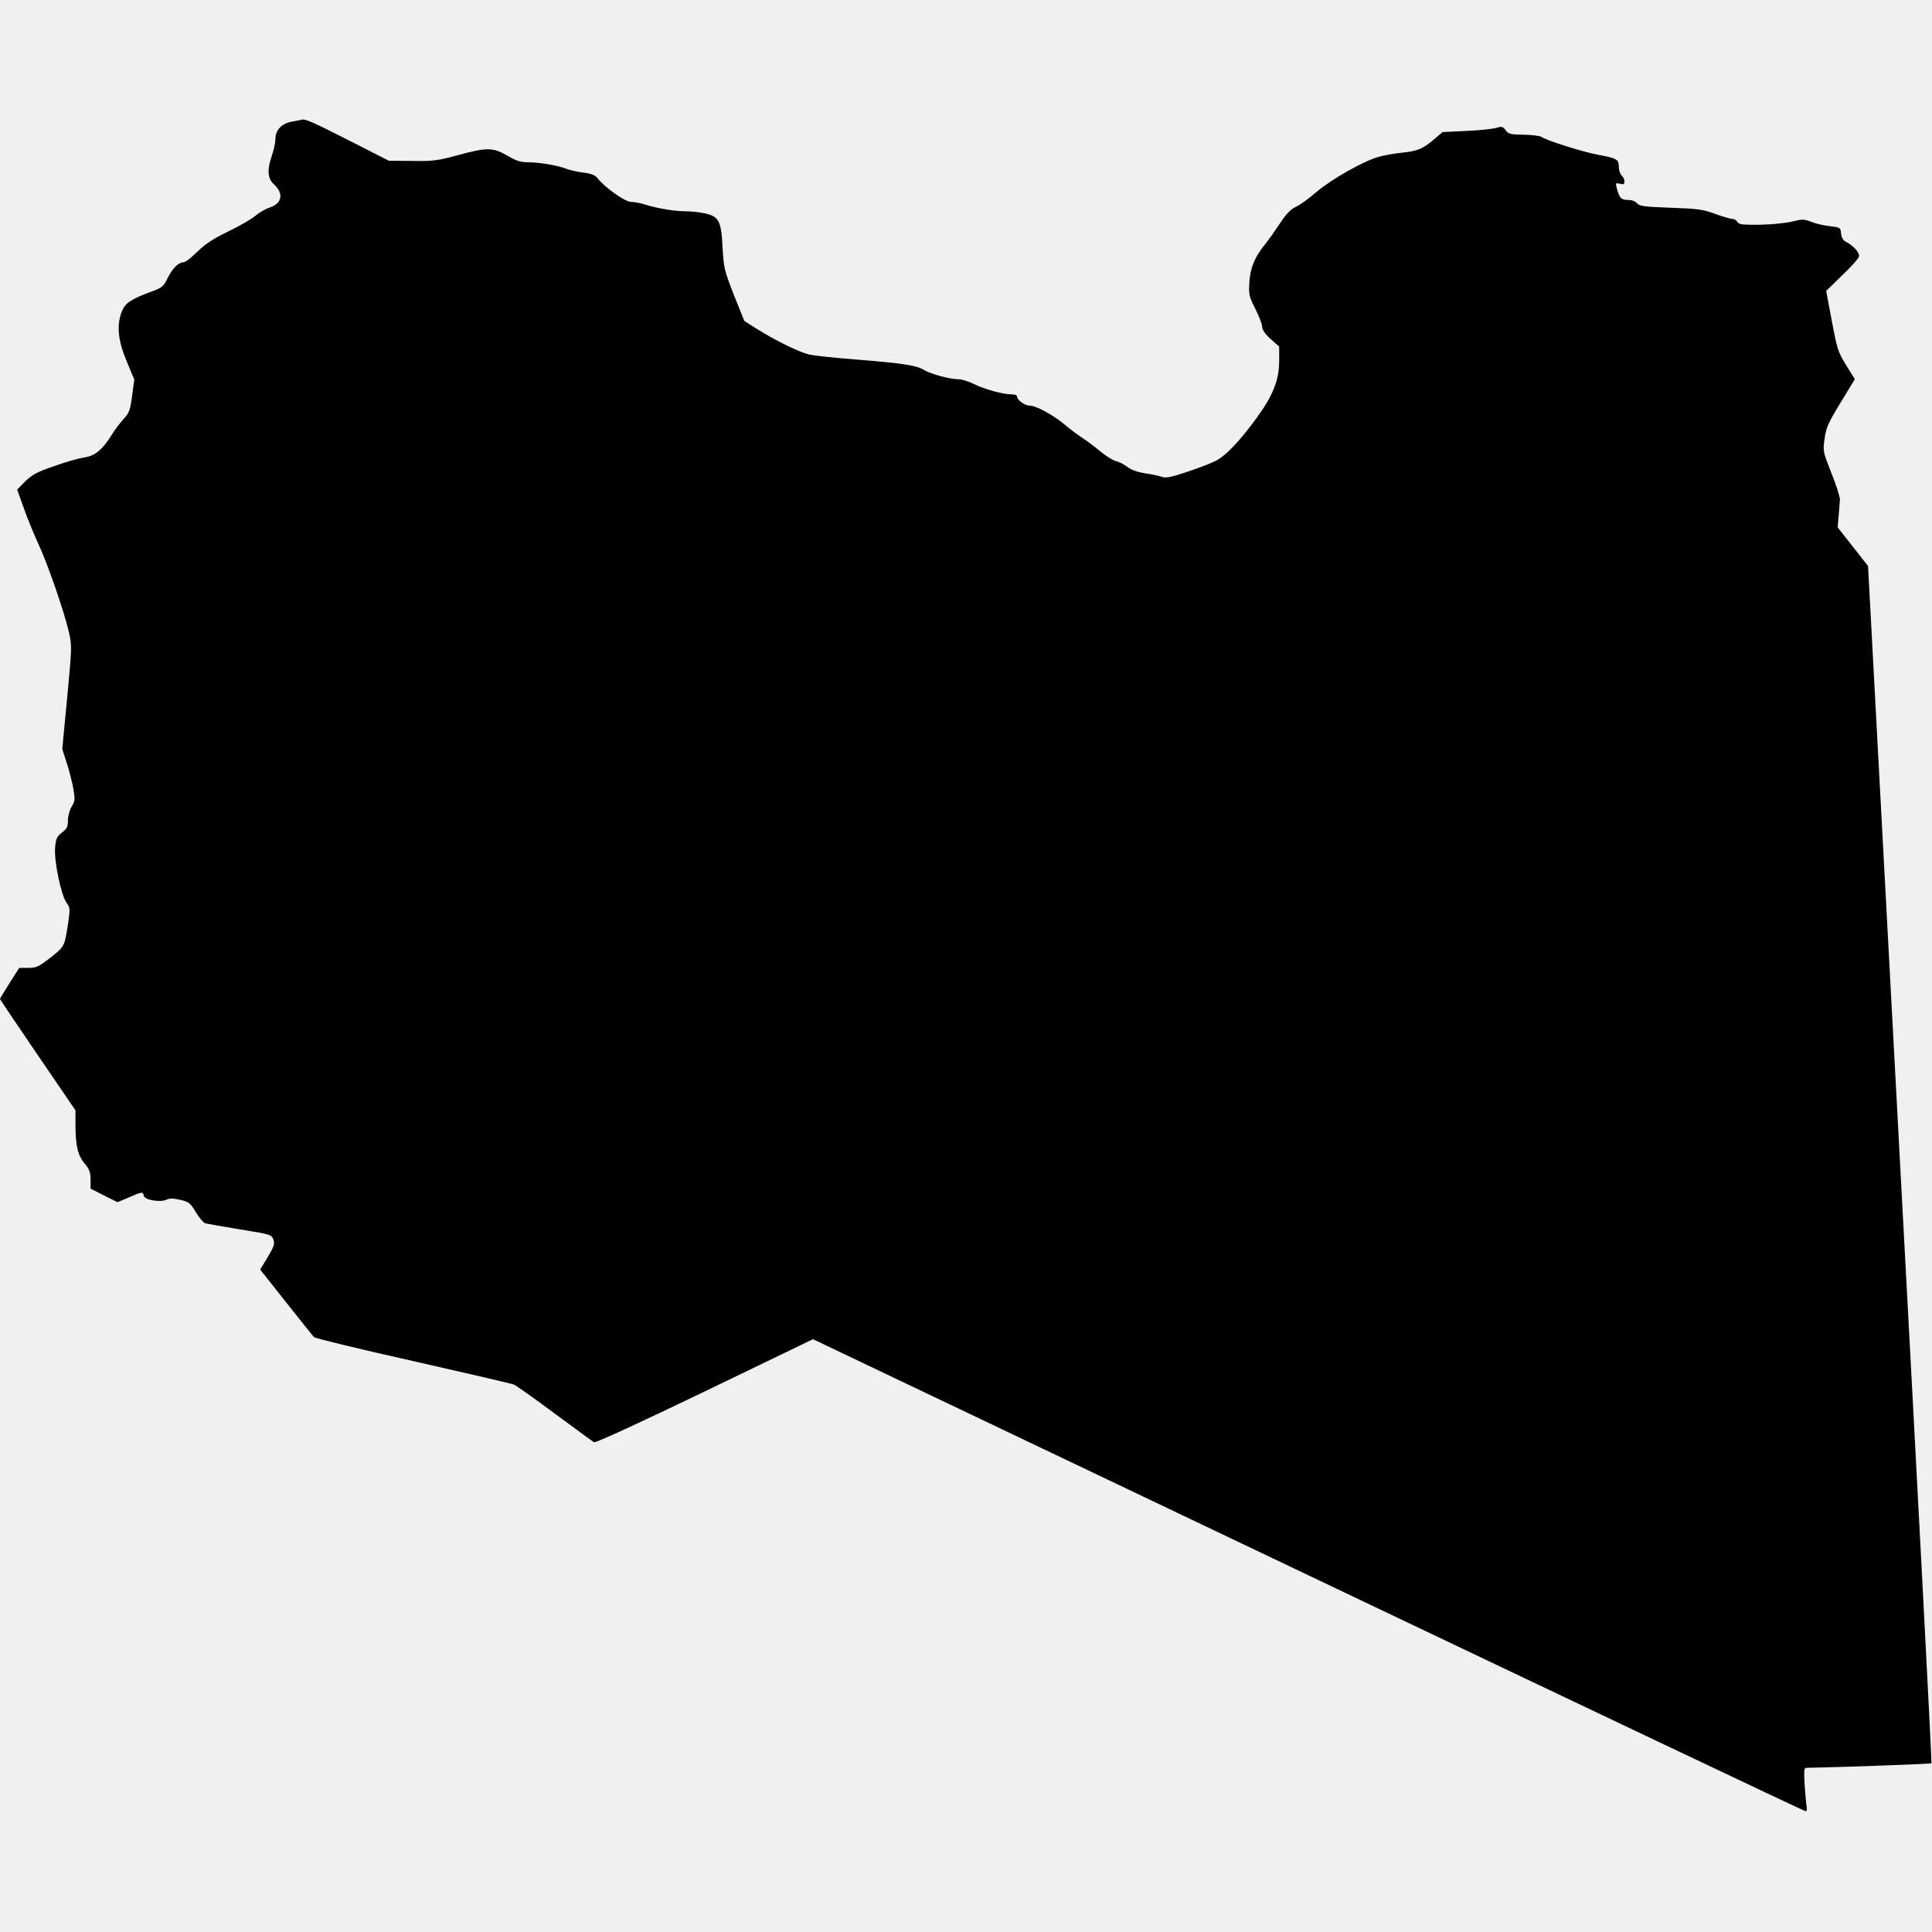
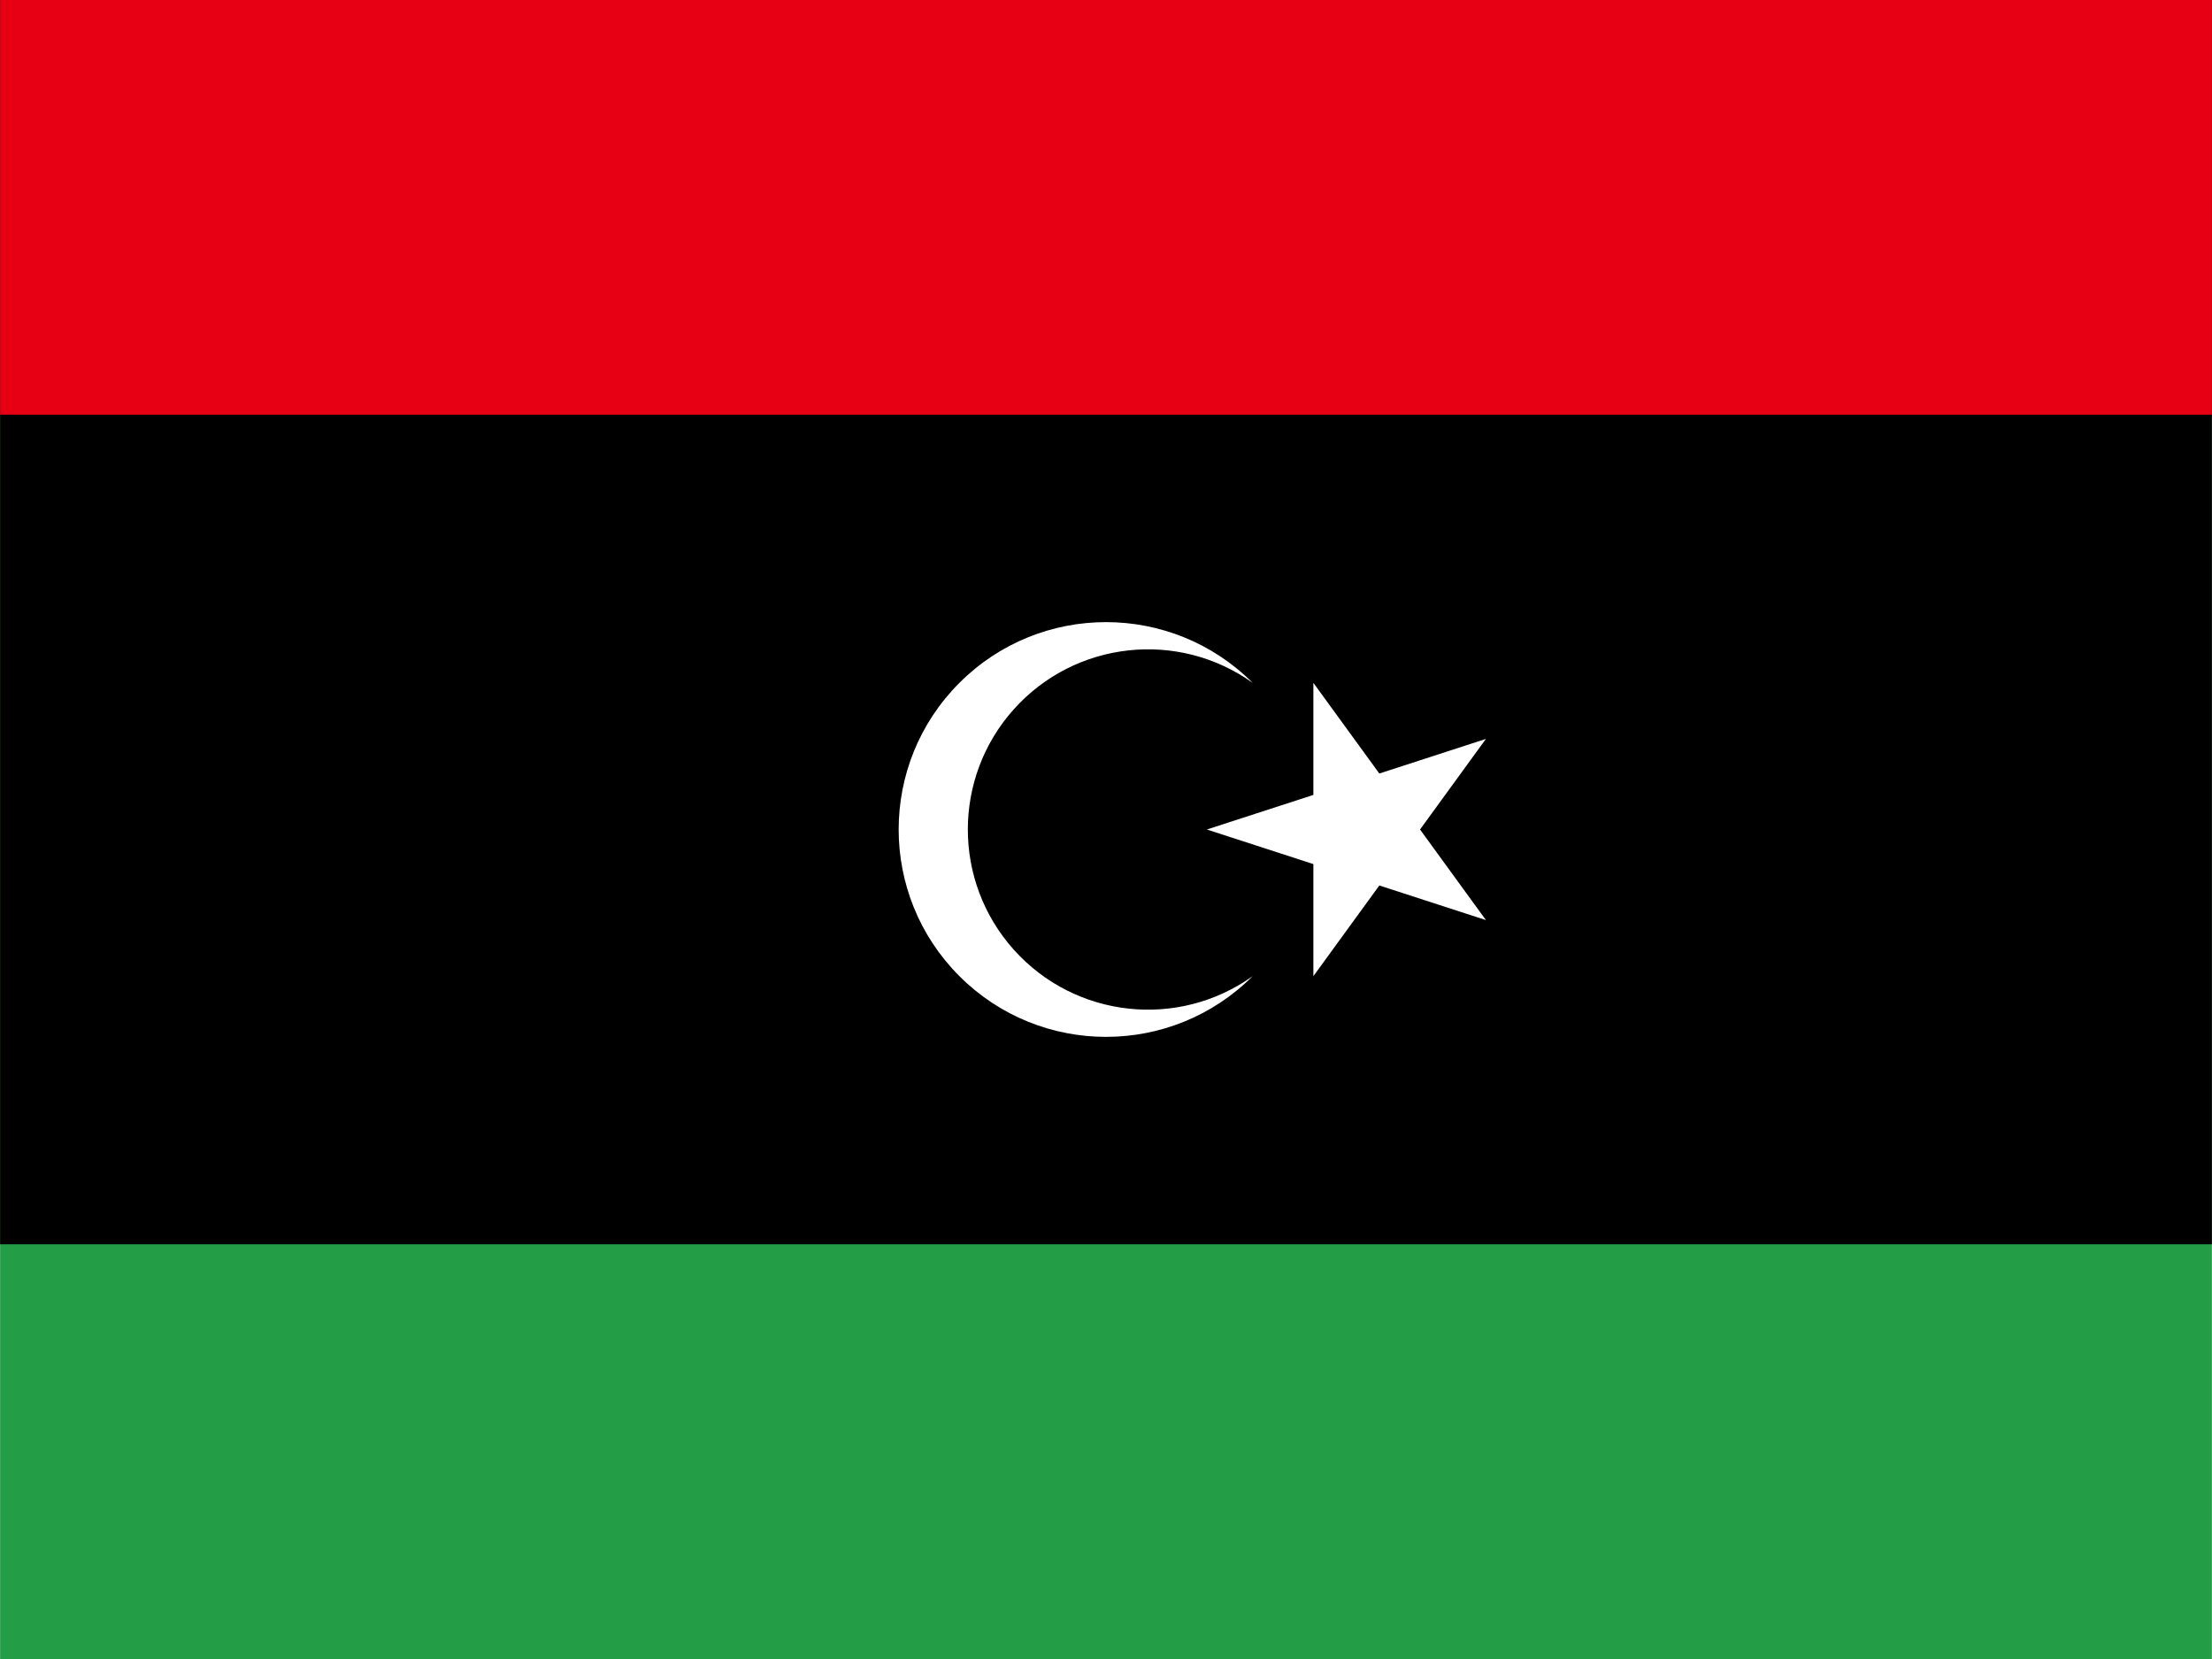
- <svg xmlns="http://www.w3.org/2000/svg" version="1.0" width="1024pt" height="1024pt" viewBox="0 0 1024 1024" preserveAspectRatio="xMidYMid meet">
-   <g transform="translate(0,1024) scale(0.1,-0.1)" fill="#000000" stroke="none">
-     <path d="M1595 9605 c-5 -2 -27 -6 -49 -10 -52 -9 -86 -44 -86 -90 0 -19 -9 -62 -21 -96 -24 -69 -20 -116 12 -145 54 -49 45 -102 -22 -124 -21 -7 -56 -27 -77 -45 -20 -17 -86 -55 -145 -83 -80 -39 -121 -67 -162 -107 -30 -30 -62 -55 -72 -55 -28 -1 -59 -32 -85 -85 -21 -43 -29 -50 -84 -70 -111 -41 -140 -61 -158 -105 -29 -73 -21 -154 25 -264 l41 -98 -12 -87 c-10 -75 -15 -90 -44 -121 -18 -19 -47 -57 -64 -85 -49 -79 -89 -112 -147 -120 -27 -4 -99 -24 -159 -46 -91 -31 -117 -46 -153 -81 l-42 -43 34 -95 c18 -52 52 -135 75 -185 50 -106 141 -368 165 -475 17 -73 16 -82 -9 -348 l-26 -272 26 -81 c14 -44 29 -105 34 -136 8 -49 7 -61 -10 -88 -11 -18 -20 -50 -20 -73 0 -34 -5 -45 -32 -65 -27 -21 -32 -33 -36 -80 -6 -70 32 -251 60 -291 20 -27 20 -33 9 -110 -19 -123 -19 -123 -93 -181 -63 -49 -75 -55 -118 -55 l-48 0 -51 -80 c-28 -45 -51 -82 -51 -85 0 -2 90 -136 200 -297 l200 -293 0 -80 c1 -111 12 -157 48 -201 26 -31 32 -48 32 -86 l0 -48 71 -36 72 -36 61 26 c73 31 72 31 79 7 5 -22 90 -35 121 -19 13 7 35 7 70 -1 47 -11 54 -16 84 -66 18 -29 40 -56 50 -59 9 -2 92 -17 184 -32 163 -26 167 -28 177 -54 8 -24 3 -37 -30 -93 l-40 -66 137 -173 c75 -95 142 -178 148 -185 6 -6 243 -64 526 -127 283 -64 524 -120 535 -125 11 -5 108 -73 215 -153 107 -79 201 -148 208 -152 8 -5 234 99 587 269 l574 277 2625 -1251 c1444 -688 2630 -1251 2636 -1251 6 0 8 10 6 23 -3 12 -7 64 -11 115 -4 71 -3 92 7 92 207 4 662 21 665 24 3 3 -72 1431 -166 3175 l-170 3171 -81 103 -80 102 5 60 c3 33 6 71 7 85 1 14 -19 78 -45 142 -45 115 -46 117 -36 184 8 59 20 84 85 191 l75 123 -46 74 c-43 70 -48 85 -76 235 l-30 159 84 82 c47 44 87 89 90 100 5 19 -29 58 -70 79 -14 7 -23 22 -25 44 -3 31 -5 32 -58 38 -30 3 -75 13 -99 23 -40 15 -50 15 -101 2 -32 -8 -108 -16 -170 -17 -95 -1 -114 1 -122 15 -5 9 -17 16 -27 16 -10 0 -51 12 -92 27 -65 24 -94 27 -237 32 -140 5 -165 9 -176 24 -7 9 -26 17 -42 17 -40 0 -50 9 -62 53 -11 38 -10 39 14 33 19 -5 24 -3 24 13 0 10 -7 24 -15 31 -8 7 -15 28 -15 46 0 40 -12 46 -112 64 -73 13 -276 77 -297 94 -8 6 -50 11 -94 12 -71 1 -81 3 -97 24 -15 20 -21 21 -51 12 -19 -6 -90 -13 -158 -16 l-125 -6 -47 -40 c-59 -50 -86 -61 -174 -70 -38 -4 -93 -14 -120 -22 -79 -22 -253 -121 -328 -186 -37 -32 -85 -67 -106 -77 -29 -13 -52 -36 -87 -89 -26 -39 -61 -89 -79 -111 -55 -68 -78 -124 -83 -200 -4 -66 -2 -76 32 -143 20 -39 36 -82 36 -95 0 -15 16 -38 45 -64 l45 -40 0 -73 c0 -104 -32 -186 -121 -307 -88 -121 -162 -198 -214 -225 -22 -12 -90 -38 -150 -58 -86 -29 -116 -35 -135 -28 -14 5 -53 14 -88 19 -41 6 -75 18 -95 33 -18 14 -45 28 -62 32 -16 4 -52 26 -80 49 -27 23 -72 57 -100 75 -27 18 -68 49 -90 68 -59 50 -153 102 -186 102 -28 0 -69 30 -69 50 0 6 -14 10 -31 10 -45 0 -145 28 -200 56 -27 13 -62 24 -80 24 -45 0 -149 28 -185 51 -38 23 -122 35 -364 54 -102 8 -208 19 -237 25 -55 12 -182 74 -285 139 l-63 40 -55 137 c-51 130 -54 145 -60 249 -7 142 -19 167 -90 183 -28 7 -75 12 -103 12 -59 0 -153 15 -218 36 -26 8 -60 14 -75 14 -31 0 -136 75 -174 122 -15 20 -33 27 -77 33 -32 4 -73 13 -93 21 -47 18 -143 34 -203 34 -38 0 -62 8 -108 35 -76 44 -108 45 -264 2 -107 -29 -133 -32 -242 -30 l-122 1 -208 106 c-203 103 -237 118 -258 111z" />
+ <svg xmlns="http://www.w3.org/2000/svg" id="flag-icons-ly" viewBox="0 0 640 480">
+   <defs>
+     <clipPath id="a">
+       <path d="M166.7-20h666.6v500H166.7z" />
+     </clipPath>
+   </defs>
+   <g clip-path="url(#a)" transform="matrix(.96 0 0 .96 -160 19.2)">
+     <path fill="#239e46" d="M0-20h1000v500H0z" />
+     <path d="M0-20h1000v375H0z" />
+     <path fill="#e70013" d="M0-20h1000v125H0z" />
+     <path fill="#fff" d="M544.2 185.8a54.3 54.3 0 1 0 0 88.4 62.5 62.5 0 1 1 0-88.4M530.4 230l84.1-27.3-52 71.5v-88.4l52 71.5z" />
  </g>
</svg>
